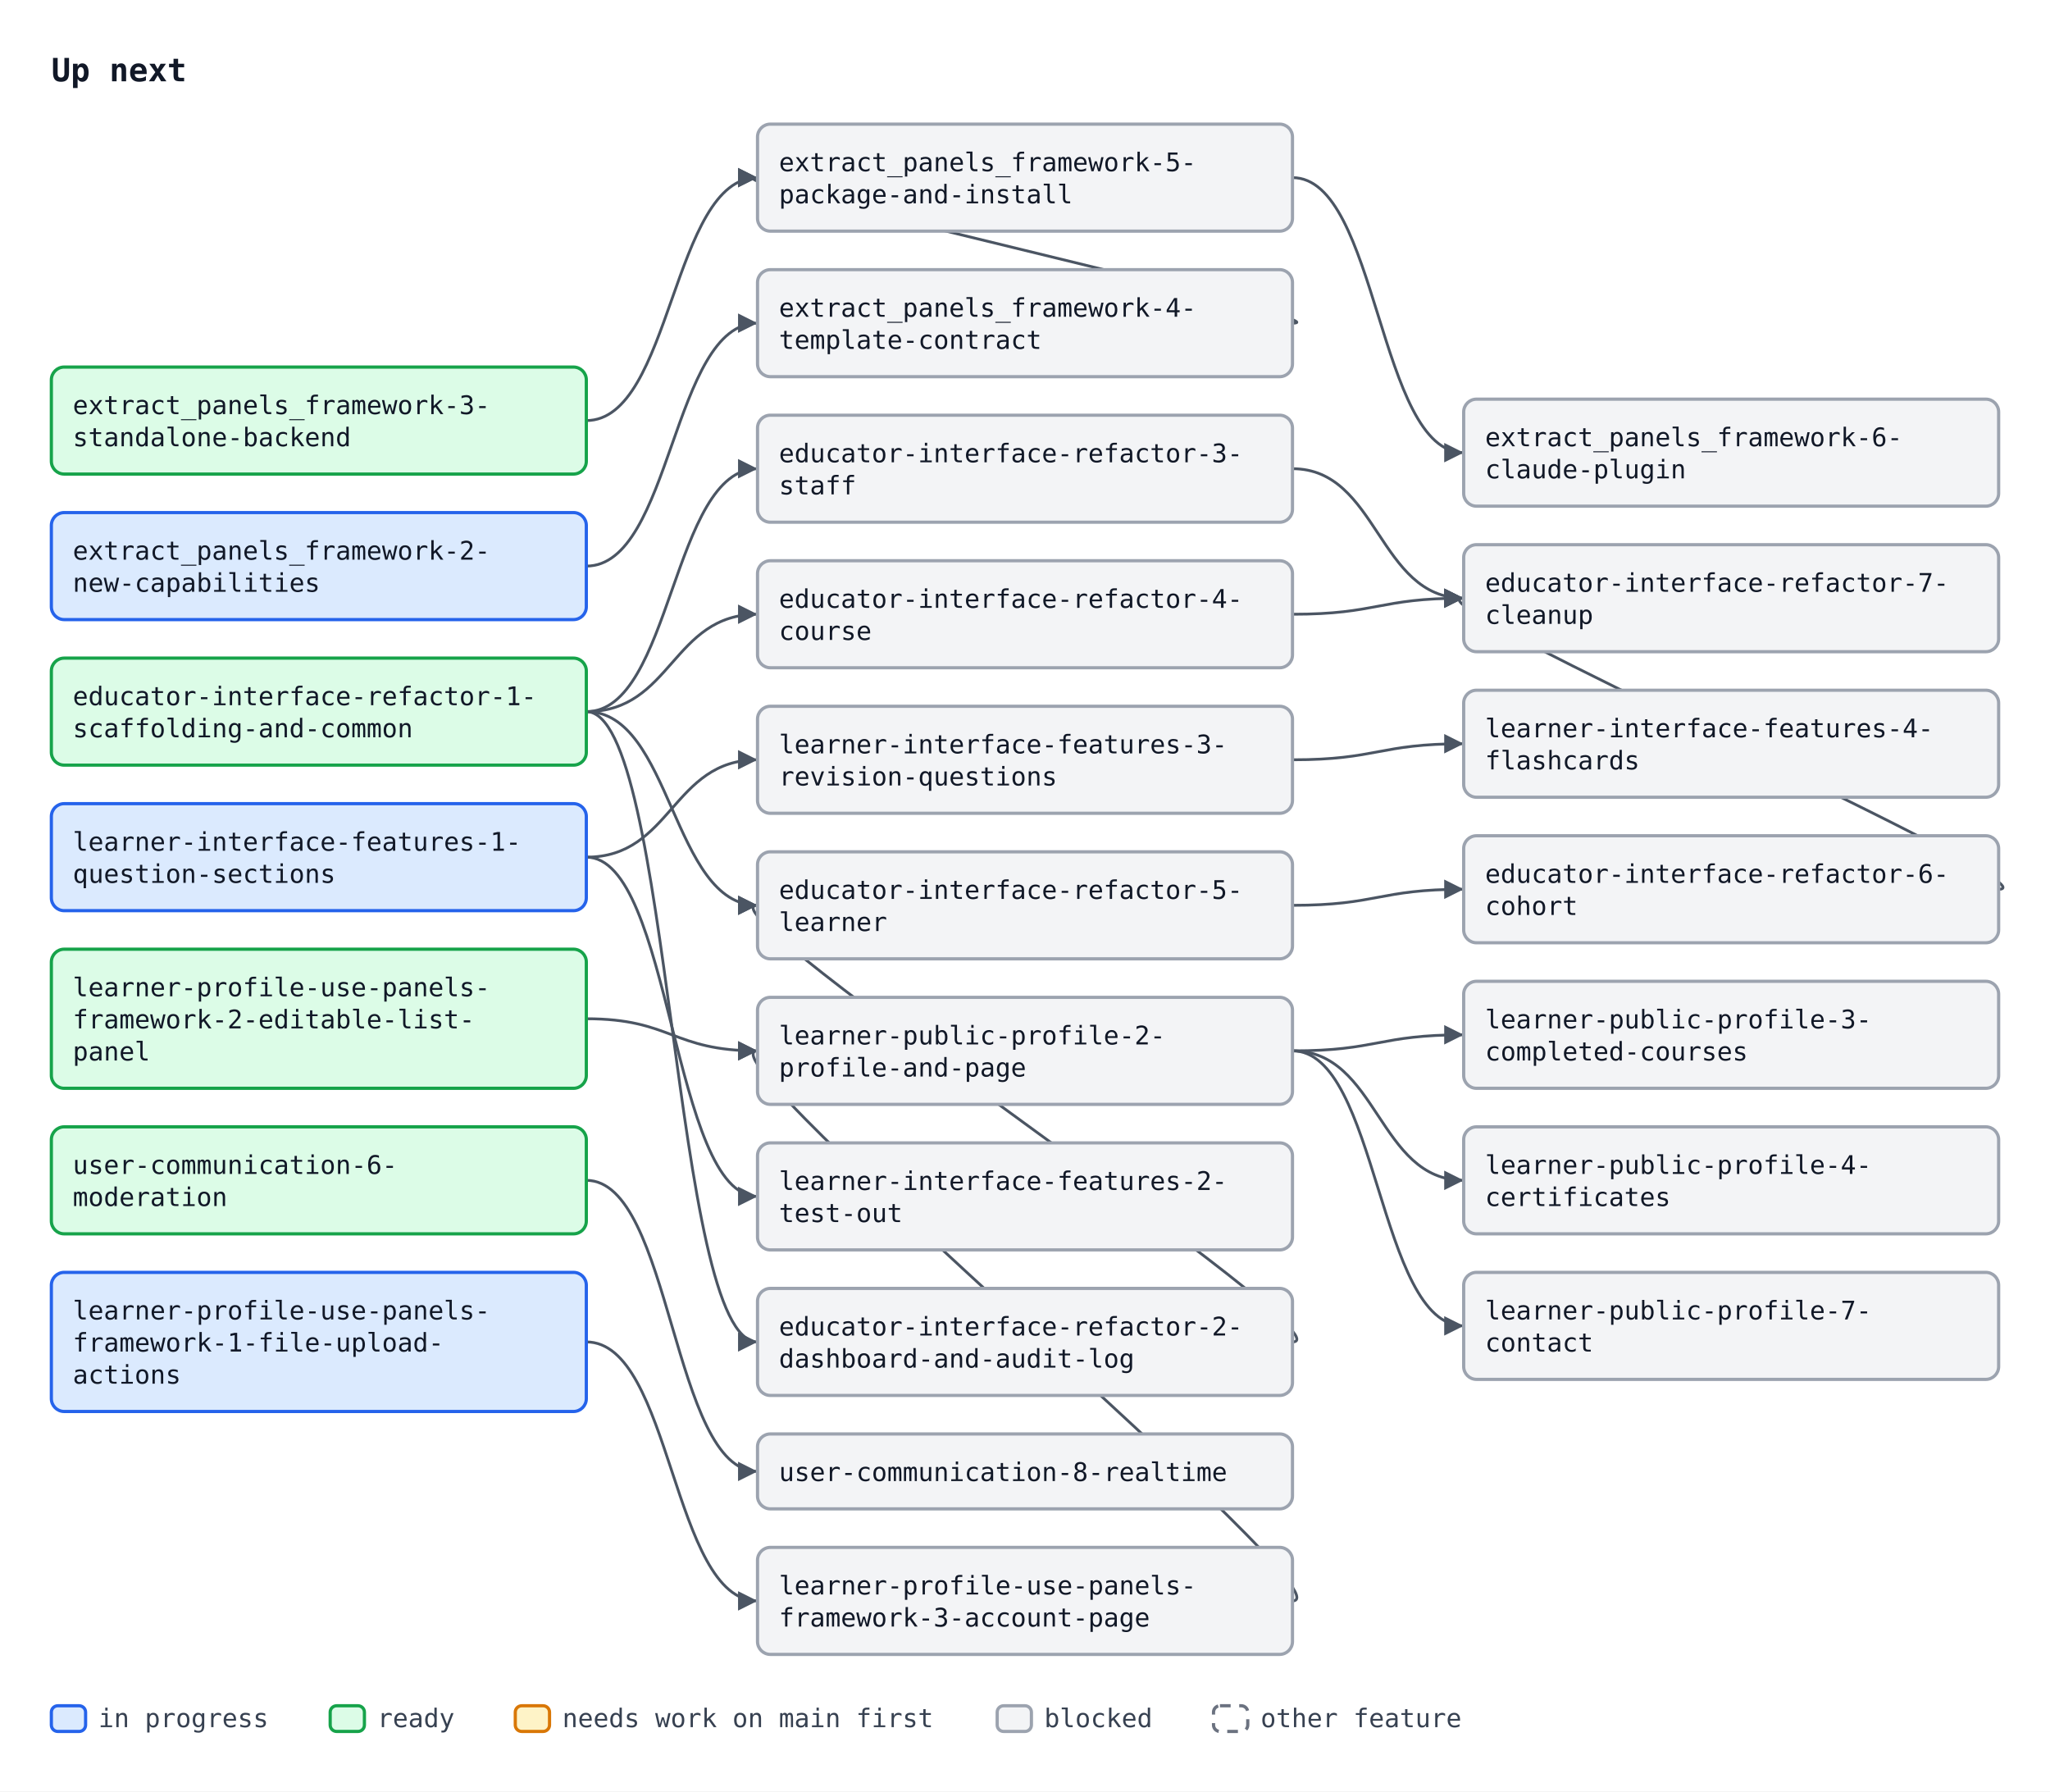
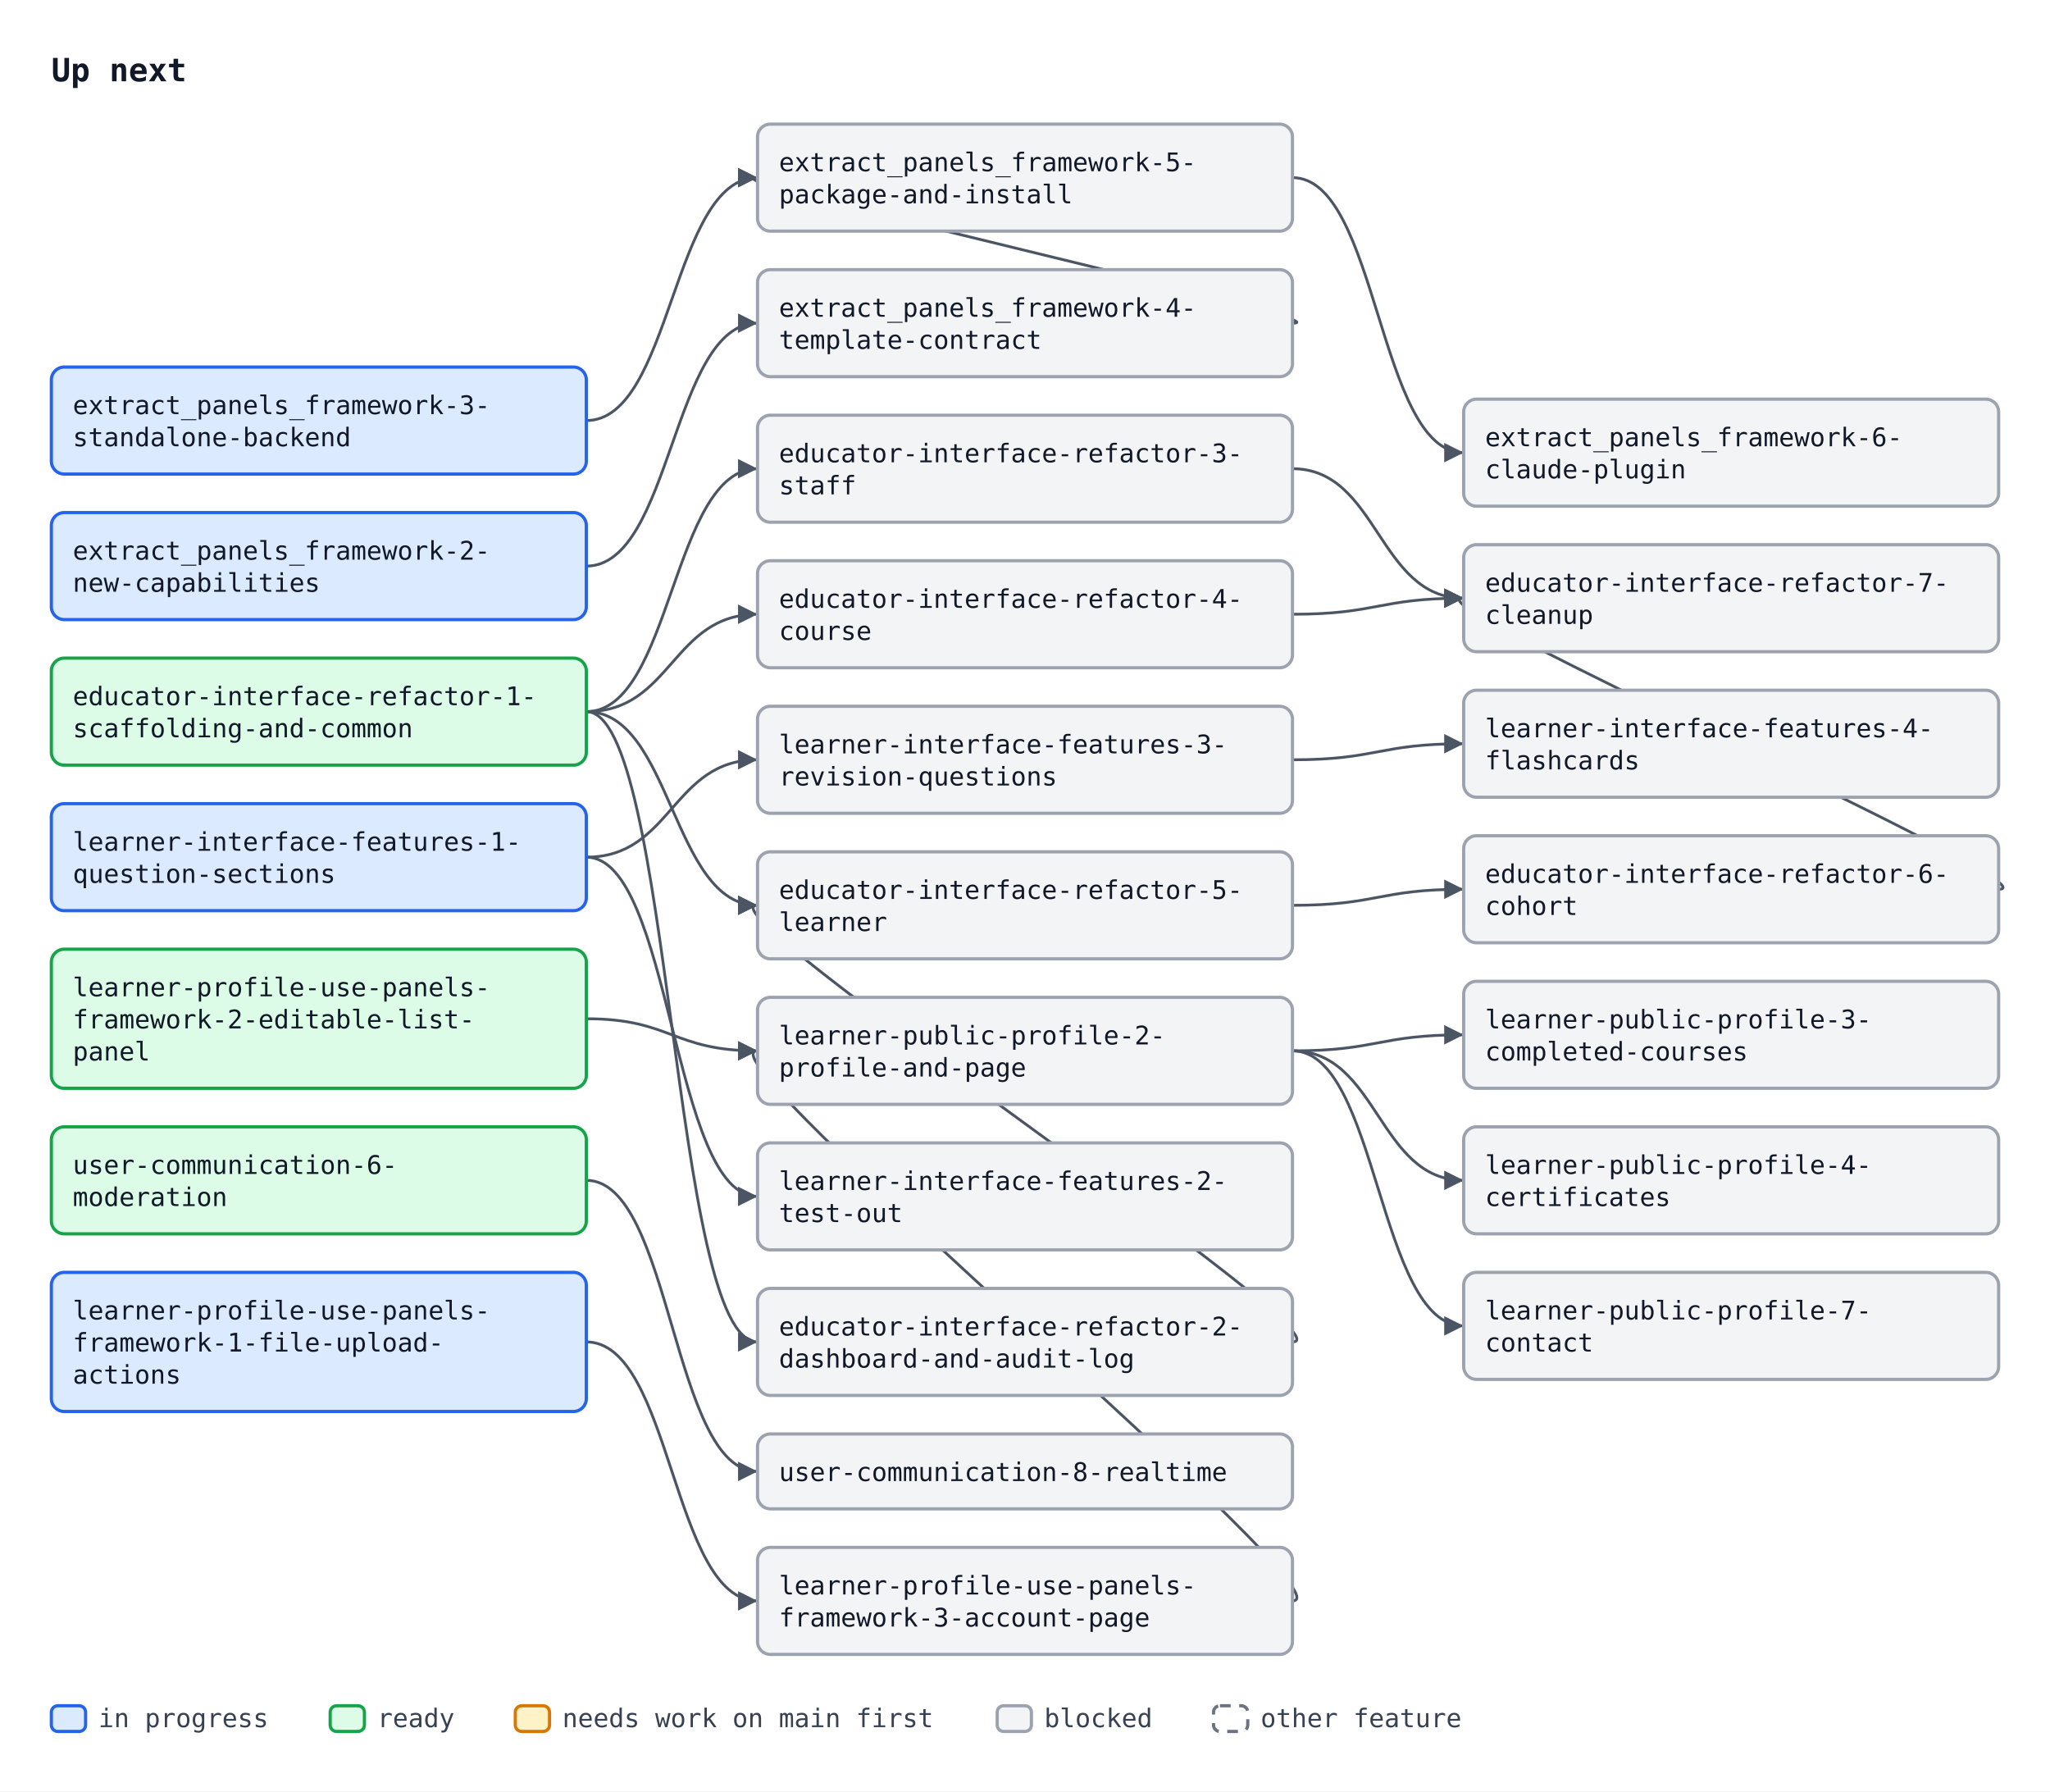
<svg xmlns="http://www.w3.org/2000/svg" width="958" height="837" viewBox="0 0 958 837" font-family="ui-monospace, SFMono-Regular, Menlo, Consolas, monospace" font-size="12">
  <defs>
    <marker id="arrow" viewBox="0 0 10 10" refX="10" refY="5" markerWidth="7" markerHeight="7" orient="auto-start-reverse">
      <path d="M0,0 L10,5 L0,10 z" fill="#4b5563" />
    </marker>
  </defs>
  <rect width="958" height="837" fill="#ffffff" />
  <text x="24" y="38" font-size="15" font-weight="bold" fill="#111827">Up next</text>
  <path d="M274.0,264.5 C314.0,264.5 314.0,151.0 354.0,151.0" fill="none" stroke="#4b5563" stroke-width="1.3" marker-end="url(#arrow)" />
  <path d="M274.0,196.5 C314.0,196.5 314.0,83.0 354.0,83.0" fill="none" stroke="#4b5563" stroke-width="1.3" marker-end="url(#arrow)" />
  <path d="M604.0,151.0 C634.0,151.0 324.0,83.0 354.0,83.0" fill="none" stroke="#4b5563" stroke-width="1.3" marker-end="url(#arrow)" />
  <path d="M604.0,83.0 C644.0,83.0 644.0,211.5 684.0,211.5" fill="none" stroke="#4b5563" stroke-width="1.3" marker-end="url(#arrow)" />
  <path d="M274.0,332.5 C314.0,332.5 314.0,627.0 354.0,627.0" fill="none" stroke="#4b5563" stroke-width="1.3" marker-end="url(#arrow)" />
  <path d="M274.0,332.5 C314.0,332.5 314.0,219.0 354.0,219.0" fill="none" stroke="#4b5563" stroke-width="1.3" marker-end="url(#arrow)" />
  <path d="M274.0,332.5 C314.0,332.5 314.0,287.0 354.0,287.0" fill="none" stroke="#4b5563" stroke-width="1.3" marker-end="url(#arrow)" />
  <path d="M274.0,332.5 C314.0,332.5 314.0,423.0 354.0,423.0" fill="none" stroke="#4b5563" stroke-width="1.3" marker-end="url(#arrow)" />
  <path d="M604.0,627.0 C634.0,627.0 324.0,423.0 354.0,423.0" fill="none" stroke="#4b5563" stroke-width="1.3" marker-end="url(#arrow)" />
  <path d="M604.0,423.0 C644.0,423.0 644.0,415.5 684.0,415.5" fill="none" stroke="#4b5563" stroke-width="1.3" marker-end="url(#arrow)" />
  <path d="M604.0,219.0 C644.0,219.0 644.0,279.5 684.0,279.5" fill="none" stroke="#4b5563" stroke-width="1.3" marker-end="url(#arrow)" />
  <path d="M604.0,287.0 C644.0,287.0 644.0,279.5 684.0,279.5" fill="none" stroke="#4b5563" stroke-width="1.3" marker-end="url(#arrow)" />
  <path d="M934.0,415.5 C964.0,415.5 654.0,279.5 684.0,279.5" fill="none" stroke="#4b5563" stroke-width="1.3" marker-end="url(#arrow)" />
  <path d="M274.0,551.5 C314.0,551.5 314.0,687.5 354.0,687.5" fill="none" stroke="#4b5563" stroke-width="1.3" marker-end="url(#arrow)" />
  <path d="M274.0,400.5 C314.0,400.5 314.0,559.0 354.0,559.0" fill="none" stroke="#4b5563" stroke-width="1.3" marker-end="url(#arrow)" />
  <path d="M274.0,400.5 C314.0,400.5 314.0,355.0 354.0,355.0" fill="none" stroke="#4b5563" stroke-width="1.3" marker-end="url(#arrow)" />
  <path d="M604.0,355.0 C644.0,355.0 644.0,347.5 684.0,347.5" fill="none" stroke="#4b5563" stroke-width="1.3" marker-end="url(#arrow)" />
  <path d="M274.0,627.0 C314.0,627.0 314.0,748.0 354.0,748.0" fill="none" stroke="#4b5563" stroke-width="1.3" marker-end="url(#arrow)" />
  <path d="M274.0,476.0 C314.0,476.0 314.0,491.0 354.0,491.0" fill="none" stroke="#4b5563" stroke-width="1.3" marker-end="url(#arrow)" />
  <path d="M604.0,748.0 C634.0,748.0 324.0,491.0 354.0,491.0" fill="none" stroke="#4b5563" stroke-width="1.3" marker-end="url(#arrow)" />
  <path d="M604.0,491.0 C644.0,491.0 644.0,483.5 684.0,483.5" fill="none" stroke="#4b5563" stroke-width="1.3" marker-end="url(#arrow)" />
  <path d="M604.0,491.0 C644.0,491.0 644.0,551.5 684.0,551.5" fill="none" stroke="#4b5563" stroke-width="1.3" marker-end="url(#arrow)" />
  <path d="M604.0,491.0 C644.0,491.0 644.0,619.5 684.0,619.5" fill="none" stroke="#4b5563" stroke-width="1.3" marker-end="url(#arrow)" />
  <rect x="24.0" y="239.5" width="250" height="50" rx="6" fill="#dbeafe" stroke="#2563eb" stroke-width="1.5" />
  <text x="34.0" y="261.5" fill="#111827">extract_panels_framework-2-</text>
  <text x="34.0" y="276.5" fill="#111827">new-capabilities</text>
-   <rect x="24.0" y="171.5" width="250" height="50" rx="6" fill="#dcfce7" stroke="#16a34a" stroke-width="1.5" />
+   <rect x="24.0" y="171.5" width="250" height="50" rx="6" fill="#dbeafe" stroke="#2563eb" stroke-width="1.5" />
  <text x="34.0" y="193.5" fill="#111827">extract_panels_framework-3-</text>
  <text x="34.0" y="208.5" fill="#111827">standalone-backend</text>
  <rect x="354.0" y="126.0" width="250" height="50" rx="6" fill="#f3f4f6" stroke="#9ca3af" stroke-width="1.5" />
  <text x="364.0" y="148.0" fill="#111827">extract_panels_framework-4-</text>
  <text x="364.0" y="163.0" fill="#111827">template-contract</text>
  <rect x="354.0" y="58.0" width="250" height="50" rx="6" fill="#f3f4f6" stroke="#9ca3af" stroke-width="1.5" />
  <text x="364.0" y="80.0" fill="#111827">extract_panels_framework-5-</text>
  <text x="364.0" y="95.0" fill="#111827">package-and-install</text>
  <rect x="684.0" y="186.5" width="250" height="50" rx="6" fill="#f3f4f6" stroke="#9ca3af" stroke-width="1.5" />
  <text x="694.0" y="208.5" fill="#111827">extract_panels_framework-6-</text>
  <text x="694.0" y="223.5" fill="#111827">claude-plugin</text>
  <rect x="24.0" y="307.5" width="250" height="50" rx="6" fill="#dcfce7" stroke="#16a34a" stroke-width="1.5" />
  <text x="34.0" y="329.5" fill="#111827">educator-interface-refactor-1-</text>
  <text x="34.0" y="344.5" fill="#111827">scaffolding-and-common</text>
  <rect x="354.0" y="602.0" width="250" height="50" rx="6" fill="#f3f4f6" stroke="#9ca3af" stroke-width="1.5" />
  <text x="364.0" y="624.0" fill="#111827">educator-interface-refactor-2-</text>
  <text x="364.0" y="639.0" fill="#111827">dashboard-and-audit-log</text>
  <rect x="354.0" y="194.0" width="250" height="50" rx="6" fill="#f3f4f6" stroke="#9ca3af" stroke-width="1.5" />
  <text x="364.0" y="216.0" fill="#111827">educator-interface-refactor-3-</text>
  <text x="364.0" y="231.0" fill="#111827">staff</text>
  <rect x="354.0" y="262.0" width="250" height="50" rx="6" fill="#f3f4f6" stroke="#9ca3af" stroke-width="1.5" />
  <text x="364.0" y="284.0" fill="#111827">educator-interface-refactor-4-</text>
  <text x="364.0" y="299.0" fill="#111827">course</text>
  <rect x="354.0" y="398.0" width="250" height="50" rx="6" fill="#f3f4f6" stroke="#9ca3af" stroke-width="1.5" />
  <text x="364.0" y="420.0" fill="#111827">educator-interface-refactor-5-</text>
  <text x="364.0" y="435.0" fill="#111827">learner</text>
  <rect x="684.0" y="390.5" width="250" height="50" rx="6" fill="#f3f4f6" stroke="#9ca3af" stroke-width="1.5" />
  <text x="694.0" y="412.5" fill="#111827">educator-interface-refactor-6-</text>
  <text x="694.0" y="427.5" fill="#111827">cohort</text>
  <rect x="684.0" y="254.5" width="250" height="50" rx="6" fill="#f3f4f6" stroke="#9ca3af" stroke-width="1.5" />
  <text x="694.0" y="276.5" fill="#111827">educator-interface-refactor-7-</text>
  <text x="694.0" y="291.5" fill="#111827">cleanup</text>
  <rect x="24.0" y="526.5" width="250" height="50" rx="6" fill="#dcfce7" stroke="#16a34a" stroke-width="1.5" />
  <text x="34.0" y="548.5" fill="#111827">user-communication-6-</text>
  <text x="34.0" y="563.5" fill="#111827">moderation</text>
  <rect x="354.0" y="670.0" width="250" height="35" rx="6" fill="#f3f4f6" stroke="#9ca3af" stroke-width="1.5" />
  <text x="364.0" y="692.0" fill="#111827">user-communication-8-realtime</text>
  <rect x="24.0" y="375.5" width="250" height="50" rx="6" fill="#dbeafe" stroke="#2563eb" stroke-width="1.5" />
  <text x="34.0" y="397.5" fill="#111827">learner-interface-features-1-</text>
  <text x="34.0" y="412.5" fill="#111827">question-sections</text>
  <rect x="354.0" y="534.0" width="250" height="50" rx="6" fill="#f3f4f6" stroke="#9ca3af" stroke-width="1.5" />
  <text x="364.0" y="556.0" fill="#111827">learner-interface-features-2-</text>
  <text x="364.0" y="571.0" fill="#111827">test-out</text>
  <rect x="354.0" y="330.0" width="250" height="50" rx="6" fill="#f3f4f6" stroke="#9ca3af" stroke-width="1.5" />
  <text x="364.0" y="352.0" fill="#111827">learner-interface-features-3-</text>
  <text x="364.0" y="367.0" fill="#111827">revision-questions</text>
  <rect x="684.0" y="322.5" width="250" height="50" rx="6" fill="#f3f4f6" stroke="#9ca3af" stroke-width="1.5" />
  <text x="694.0" y="344.5" fill="#111827">learner-interface-features-4-</text>
  <text x="694.0" y="359.5" fill="#111827">flashcards</text>
  <rect x="24.0" y="594.5" width="250" height="65" rx="6" fill="#dbeafe" stroke="#2563eb" stroke-width="1.5" />
  <text x="34.0" y="616.5" fill="#111827">learner-profile-use-panels-</text>
  <text x="34.0" y="631.5" fill="#111827">framework-1-file-upload-</text>
  <text x="34.0" y="646.5" fill="#111827">actions</text>
  <rect x="24.0" y="443.5" width="250" height="65" rx="6" fill="#dcfce7" stroke="#16a34a" stroke-width="1.5" />
  <text x="34.0" y="465.5" fill="#111827">learner-profile-use-panels-</text>
  <text x="34.0" y="480.5" fill="#111827">framework-2-editable-list-</text>
  <text x="34.0" y="495.5" fill="#111827">panel</text>
  <rect x="354.0" y="723.0" width="250" height="50" rx="6" fill="#f3f4f6" stroke="#9ca3af" stroke-width="1.5" />
  <text x="364.0" y="745.0" fill="#111827">learner-profile-use-panels-</text>
  <text x="364.0" y="760.0" fill="#111827">framework-3-account-page</text>
  <rect x="354.0" y="466.0" width="250" height="50" rx="6" fill="#f3f4f6" stroke="#9ca3af" stroke-width="1.5" />
  <text x="364.0" y="488.0" fill="#111827">learner-public-profile-2-</text>
  <text x="364.0" y="503.0" fill="#111827">profile-and-page</text>
  <rect x="684.0" y="458.5" width="250" height="50" rx="6" fill="#f3f4f6" stroke="#9ca3af" stroke-width="1.5" />
  <text x="694.0" y="480.5" fill="#111827">learner-public-profile-3-</text>
  <text x="694.0" y="495.5" fill="#111827">completed-courses</text>
  <rect x="684.0" y="526.5" width="250" height="50" rx="6" fill="#f3f4f6" stroke="#9ca3af" stroke-width="1.5" />
  <text x="694.0" y="548.5" fill="#111827">learner-public-profile-4-</text>
  <text x="694.0" y="563.5" fill="#111827">certificates</text>
  <rect x="684.0" y="594.5" width="250" height="50" rx="6" fill="#f3f4f6" stroke="#9ca3af" stroke-width="1.5" />
  <text x="694.0" y="616.5" fill="#111827">learner-public-profile-7-</text>
  <text x="694.0" y="631.5" fill="#111827">contact</text>
  <rect x="24.0" y="797" width="16" height="12" rx="3" fill="#dbeafe" stroke="#2563eb" stroke-width="1.5" />
  <text x="46.0" y="807" fill="#374151">in progress</text>
  <rect x="154.3" y="797" width="16" height="12" rx="3" fill="#dcfce7" stroke="#16a34a" stroke-width="1.5" />
  <text x="176.3" y="807" fill="#374151">ready</text>
  <rect x="240.8" y="797" width="16" height="12" rx="3" fill="#fef3c7" stroke="#d97706" stroke-width="1.5" />
  <text x="262.8" y="807" fill="#374151">needs work on main first</text>
  <rect x="466.0" y="797" width="16" height="12" rx="3" fill="#f3f4f6" stroke="#9ca3af" stroke-width="1.5" />
  <text x="488.0" y="807" fill="#374151">blocked</text>
  <rect x="567.1" y="797" width="16" height="12" rx="3" fill="#ffffff" stroke="#6b7280" stroke-width="1.5" stroke-dasharray="5 4" />
  <text x="589.1" y="807" fill="#374151">other feature</text>
</svg>
